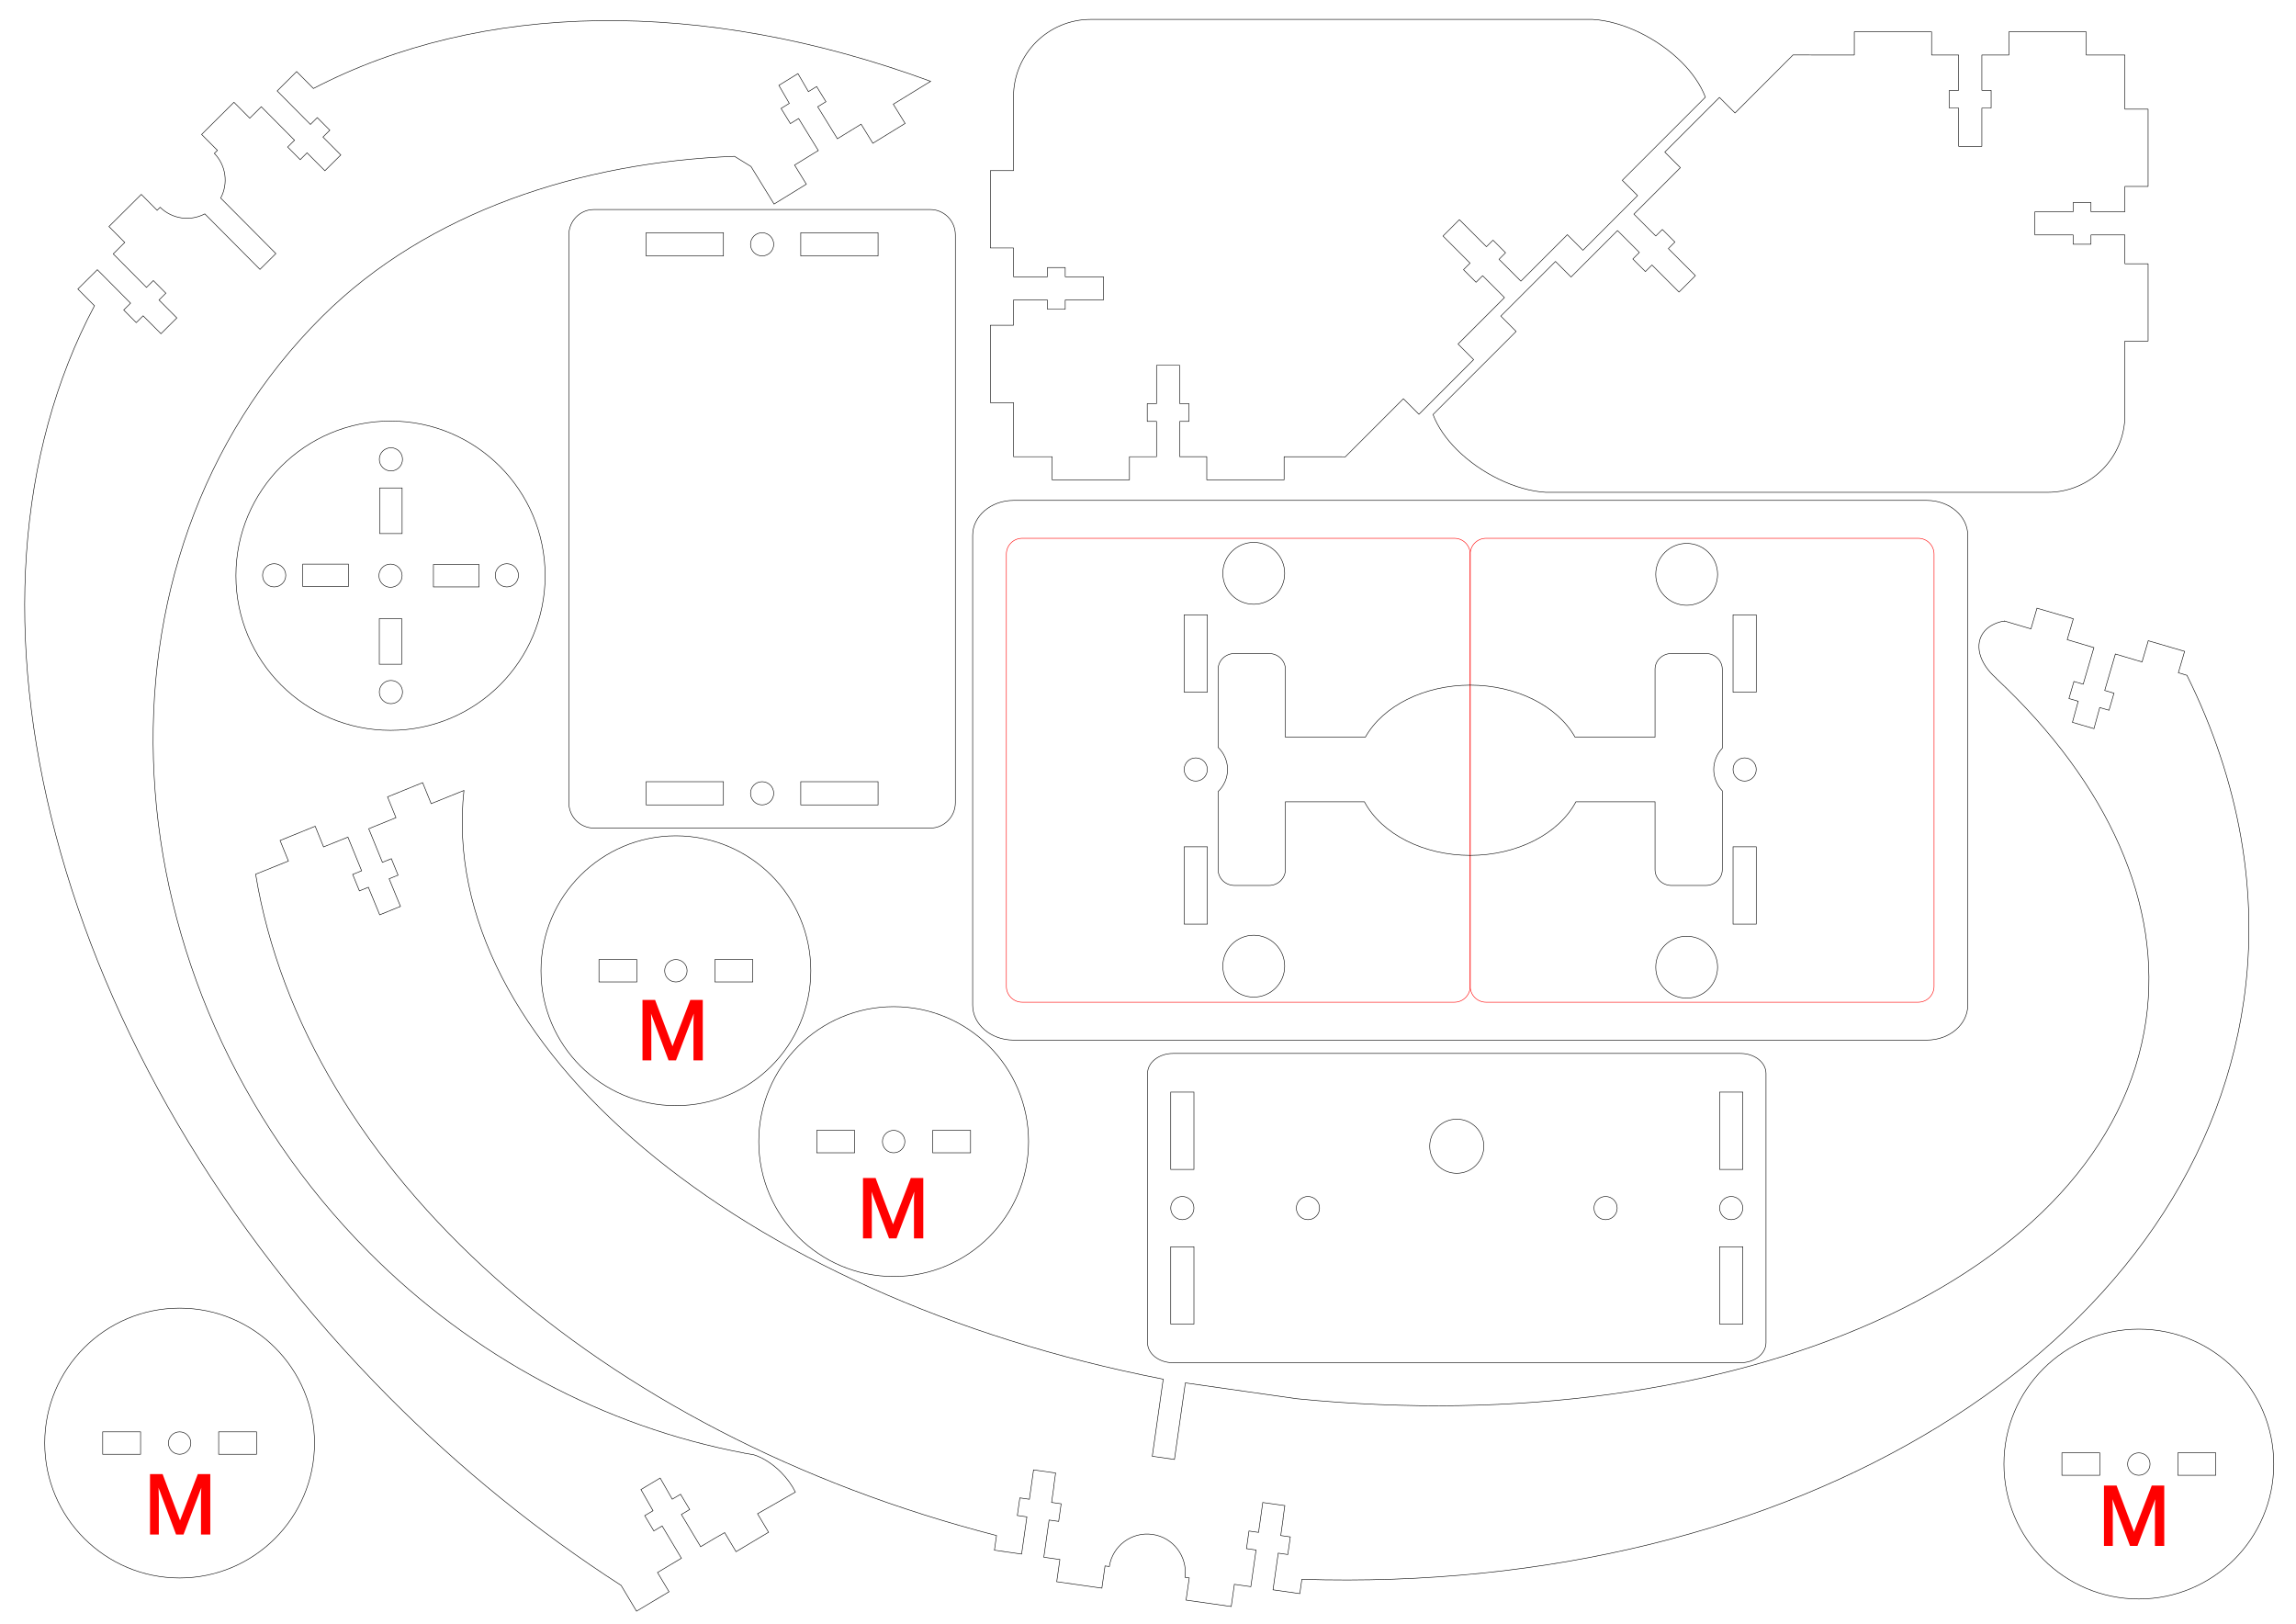
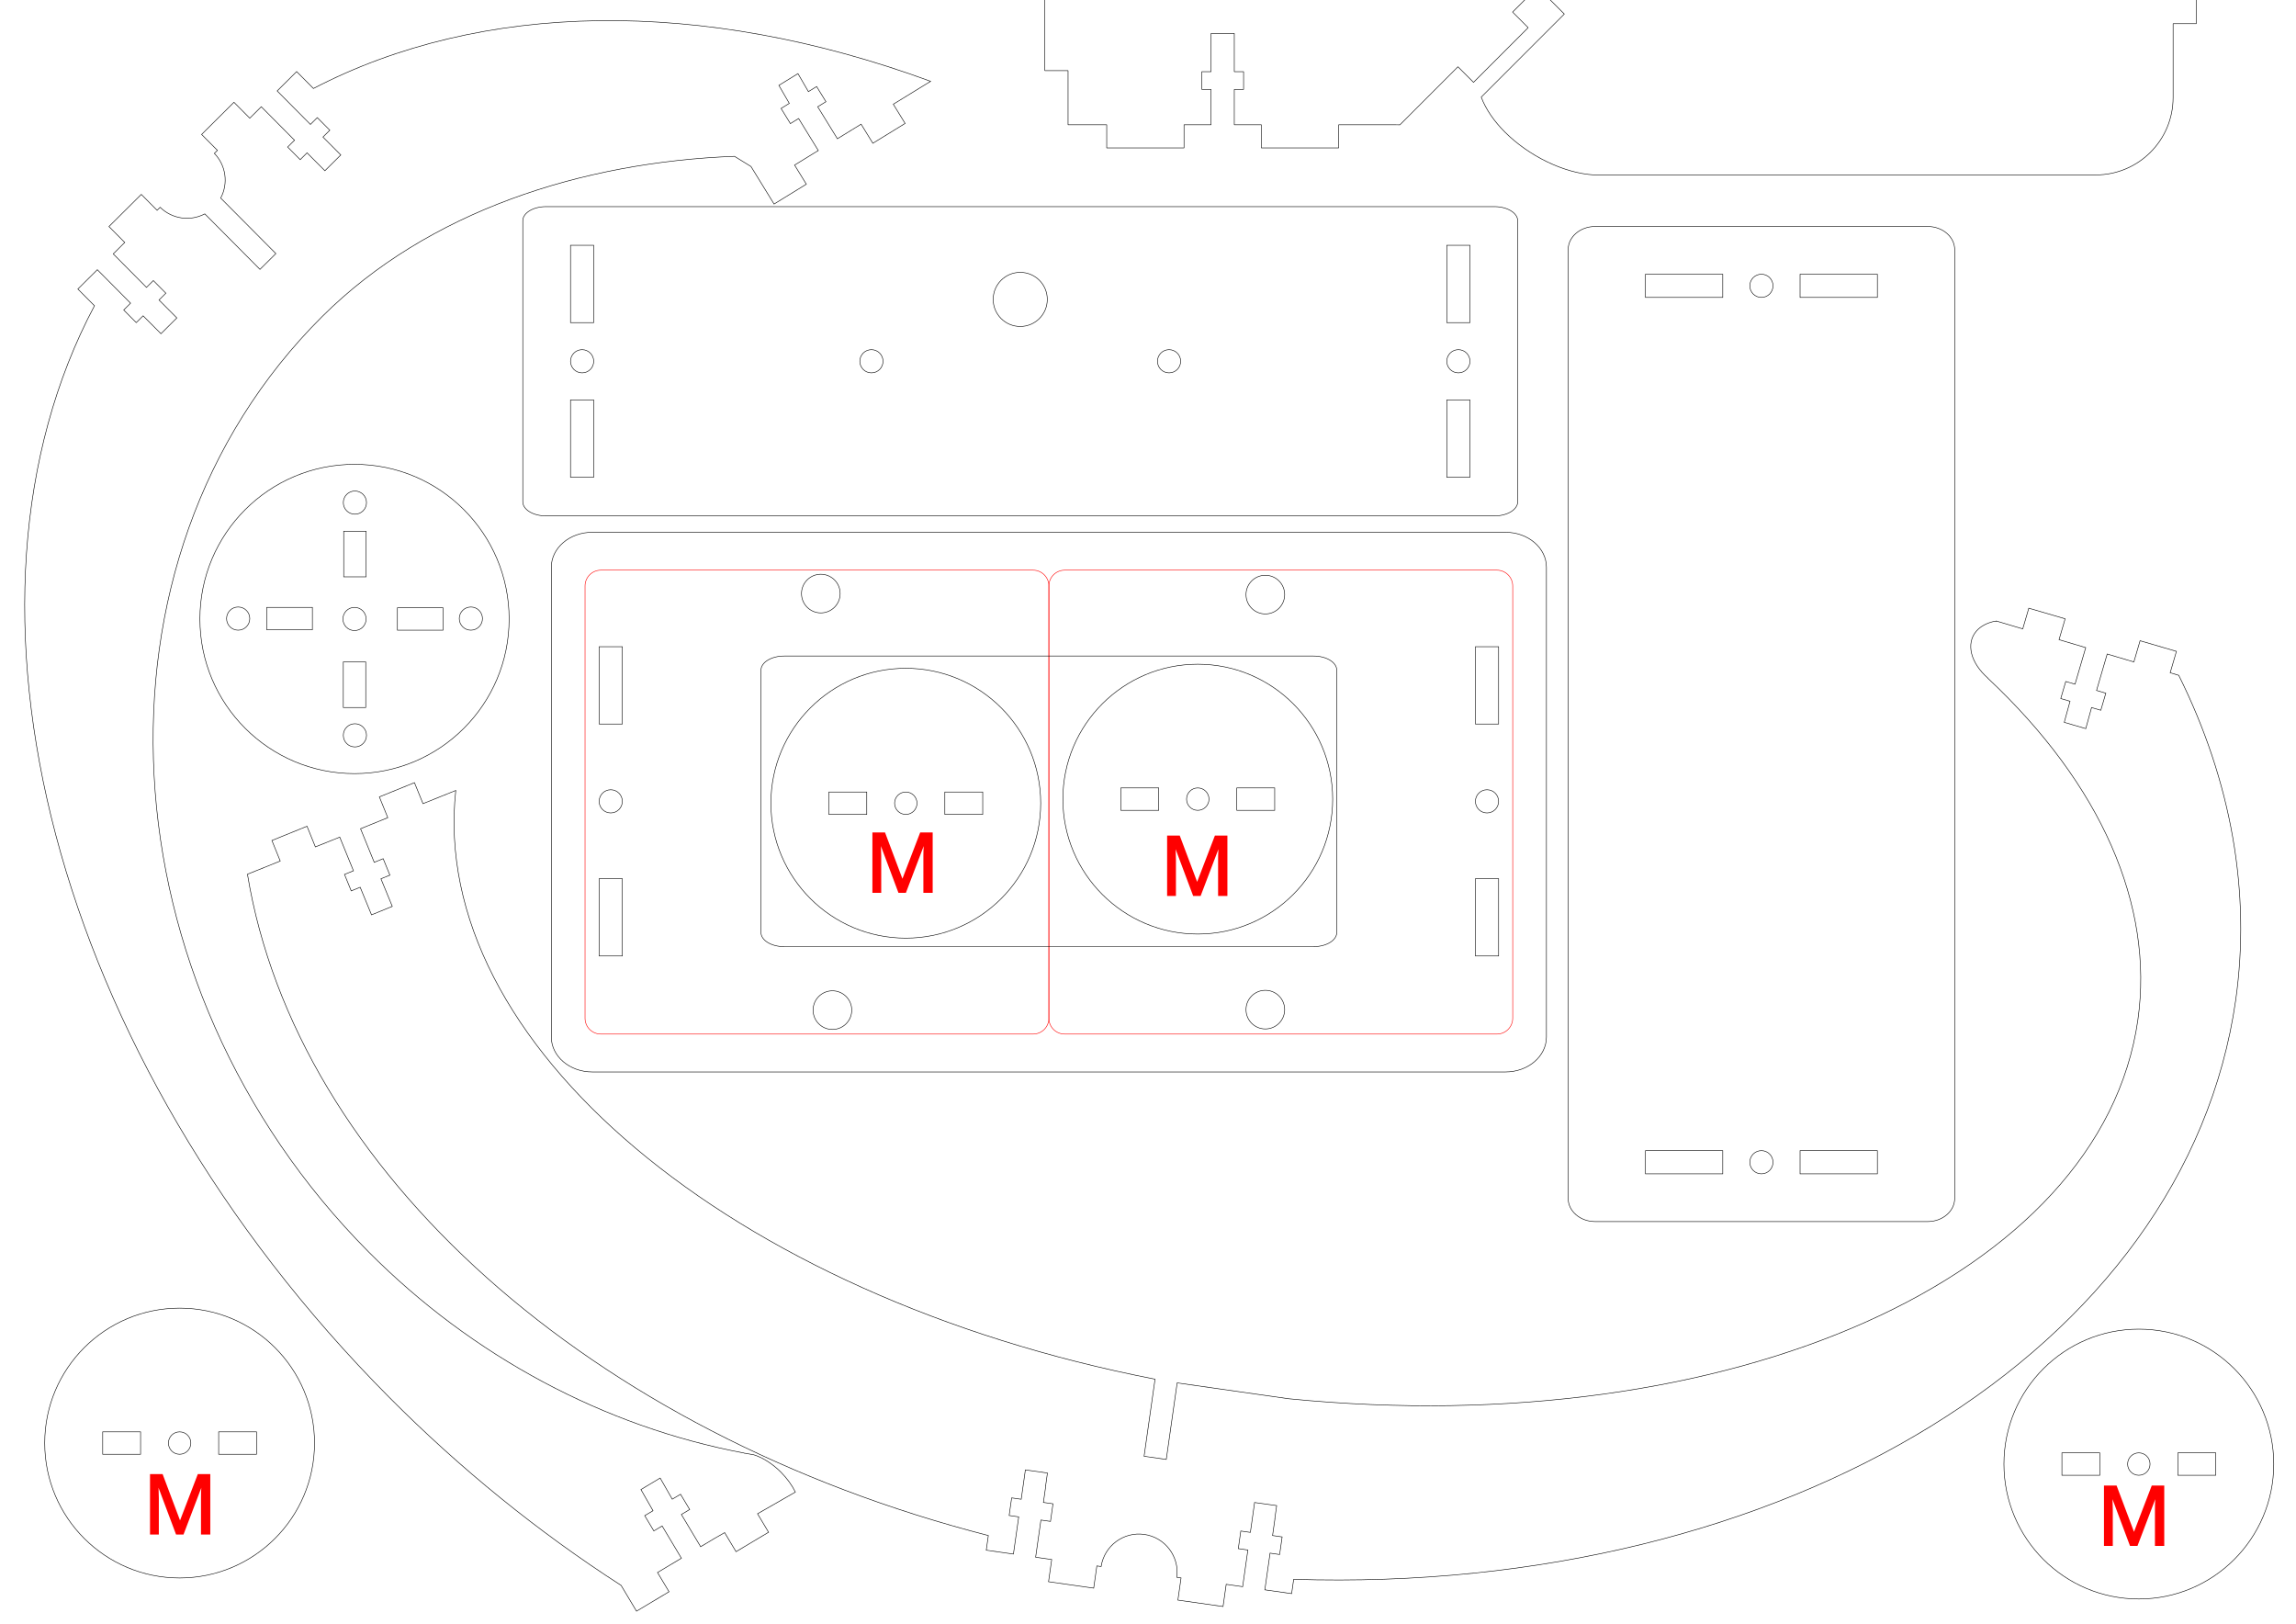
<svg xmlns="http://www.w3.org/2000/svg" width="297mm" height="210mm" viewBox="0 0 297 210" version="1.1" id="svg5">
  <defs id="defs2" />
  <g id="layer1">
-     <path id="path1061-5" style="vector-effect:non-scaling-stroke;fill:none;stroke:#000000;stroke-width:0.265;stroke-dasharray:none;-inkscape-stroke:hairline" d="m 263.495,78.659 -0.782,2.676 -3.442,-1.025 -0.009,0.057 -0.151,-0.022 c -1.029,0.207 -1.864,0.656 -2.413,1.298 -1.361,1.601 -0.735,4.101 1.52,6.072 l -0.004,0.02 c 14.636,13.716 21.495,29.35 19.388,44.188 -4.734,33.27 -52.654,54.642 -109.832,48.984 l -14.439,-2.053 -1.408,9.9 -2.871,-0.408 1.418,-9.972 C 95.488,167.68 56.472,134.838 60.014,102.234 l -4.24,1.706 -0.012,-0.029 -1.091,-2.688 -4.54,1.843 1.09,2.687 -3.524,1.43 1.77,4.345 1.157,-0.472 0.868,2.13 -1.157,0.472 1.468,3.568 -2.686,1.094 -1.468,-3.569 -1.158,0.472 -0.868,-2.13 1.157,-0.471 -1.775,-4.354 -3.15,1.267 -1.084,-2.673 -4.541,1.842 1.079,2.658 -4.241,1.705 c 6.317,38.37 44.34,72.304 95.837,85.53 l -0.27,1.895 3.515,0.5 0.684,-4.81 -1.238,-0.177 0.324,-2.277 1.238,0.177 0.311,-2.19 0.226,-1.608 2.855,0.401 -0.226,1.614 0.017,0.003 -0.311,2.19 1.238,0.176 -0.324,2.277 -1.238,-0.176 -0.684,4.81 2.079,0.296 -0.408,2.871 5.841,0.83 0.408,-2.871 0.552,0.079 c 0.409,-2.68 2.898,-4.533 5.583,-4.156 2.686,0.383 4.564,2.857 4.209,5.548 l 0.547,0.078 -0.408,2.871 5.841,0.83 0.408,-2.871 2.128,0.303 0.674,-4.743 -1.238,-0.177 0.324,-2.277 1.238,0.177 0.311,-2.19 0.235,-1.675 2.855,0.4 -0.236,1.68 0.017,0.003 -0.311,2.19 1.238,0.176 -0.324,2.277 -1.238,-0.176 -0.674,4.743 3.465,0.492 0.263,-1.849 c 63.714,1.997 115.442,-29.81 121.859,-74.929 1.967,-13.911 -0.553,-28.272 -7.369,-41.991 l -1.109,-0.33 0.809,-2.768 -4.703,-1.376 -0.803,2.745 -3.45,-1.027 -1.379,4.717 1.2,0.351 -0.645,2.208 -1.199,-0.351 -0.748,2.726 -2.784,-0.814 0.748,-2.725 -1.2,-0.35 0.645,-2.208 1.2,0.35 1.384,-4.731 -3.451,-1.027 0.789,-2.699 z" />
+     <path id="path1061-5" style="vector-effect:non-scaling-stroke;fill:none;stroke:#000000;stroke-width:0.265;stroke-dasharray:none;-inkscape-stroke:hairline" d="m 262.436,78.659 -0.782,2.676 -3.442,-1.025 -0.009,0.057 -0.151,-0.022 c -1.029,0.207 -1.864,0.656 -2.413,1.298 -1.361,1.601 -0.735,4.101 1.52,6.072 l -0.004,0.02 c 14.636,13.716 21.495,29.35 19.388,44.188 -4.734,33.27 -52.654,54.642 -109.832,48.984 l -14.439,-2.053 -1.408,9.9 -2.871,-0.408 1.418,-9.972 C 94.43,167.68 55.414,134.838 58.956,102.234 l -4.24,1.706 -0.012,-0.029 -1.091,-2.688 -4.54,1.843 1.09,2.687 -3.524,1.43 1.77,4.345 1.157,-0.472 0.868,2.13 -1.157,0.472 1.468,3.568 -2.686,1.094 -1.468,-3.569 -1.158,0.472 -0.868,-2.13 1.157,-0.471 -1.775,-4.354 -3.15,1.267 -1.084,-2.673 -4.541,1.842 1.079,2.658 -4.241,1.705 c 6.317,38.37 44.34,72.304 95.837,85.53 l -0.27,1.895 3.515,0.5 0.684,-4.81 -1.238,-0.177 0.324,-2.277 1.238,0.177 0.311,-2.19 0.226,-1.608 2.855,0.401 -0.226,1.614 0.017,0.003 -0.311,2.19 1.238,0.176 -0.324,2.277 -1.238,-0.176 -0.684,4.81 2.079,0.296 -0.408,2.871 5.841,0.83 0.408,-2.871 0.552,0.079 c 0.409,-2.68 2.898,-4.533 5.583,-4.156 2.686,0.383 4.564,2.857 4.209,5.548 l 0.547,0.078 -0.408,2.871 5.841,0.83 0.408,-2.871 2.128,0.303 0.674,-4.743 -1.238,-0.177 0.324,-2.277 1.238,0.177 0.311,-2.19 0.235,-1.675 2.855,0.4 -0.236,1.68 0.017,0.003 -0.311,2.19 1.238,0.176 -0.324,2.277 -1.238,-0.176 -0.674,4.743 3.465,0.492 0.263,-1.849 c 63.714,1.997 115.442,-29.81 121.859,-74.929 1.967,-13.911 -0.553,-28.272 -7.369,-41.991 l -1.109,-0.33 0.809,-2.768 -4.703,-1.376 -0.803,2.745 -3.45,-1.027 -1.379,4.717 1.2,0.351 -0.645,2.208 -1.199,-0.351 -0.748,2.726 -2.784,-0.814 0.748,-2.725 -1.2,-0.35 0.645,-2.208 1.2,0.35 1.384,-4.731 -3.451,-1.027 0.789,-2.699 z" />
    <path id="path461" style="vector-effect:non-scaling-stroke;fill:none;stroke:#000000;stroke-width:0.265;stroke-dasharray:none;-inkscape-stroke:hairline" d="m 99.42,198.171 -1.428,-2.39 4.894,-2.805 c -0.429,-0.879 -1.073,-1.768 -1.854,-2.56 -1.093,-1.091 -2.363,-1.906 -3.519,-2.259 -0.335,-0.058 -0.669,-0.118 -1.003,-0.18 -9.97e-4,0 -0.004,-4.9e-4 -0.005,-4.2e-4 -0.085,-0.015 -0.17,-0.026 -0.252,-0.034 l -0.017,-0.017 C 78.214,184.526 61.156,175.469 47.693,161.926 13.411,127.435 9.947,72.474 41.701,40.913 55.386,27.323 75.225,20.969 95.011,20.218 l 2.134,1.317 1.466,2.384 1.519,2.47 4.174,-2.567 -1.519,-2.47 3.066,-1.886 -2.545,-4.138 -1.065,0.655 -1.205,-1.959 1.065,-0.655 -1.35,-2.328 2.47,-1.52 1.35,2.328 1.065,-0.655 1.205,1.959 -1.065,0.655 2.546,4.138 3.067,-1.886 1.519,2.47 4.173,-2.567 -1.519,-2.47 -0.01,-0.014 4.829,-2.963 C 90.726,-0.377 62.158,0.192 40.546,11.444 l -2.173,-2.186 -2.518,2.503 4.3,4.331 0.887,-0.881 1.621,1.631 -0.887,0.881 2.308,2.317 -2.057,2.044 -2.308,-2.317 -0.887,0.881 -1.621,-1.631 0.887,-0.881 -4.3,-4.331 -1.489,1.48 -2.044,-2.057 -4.185,4.16 2.044,2.057 -0.396,0.393 c 1.501,1.543 1.832,3.879 0.82,5.779 l 7.137,7.18 -2.057,2.044 -7.135,-7.179 c -1.906,1.004 -4.243,0.659 -5.779,-0.853 l -0.392,0.389 -2.044,-2.057 -4.185,4.159 2.044,2.057 -1.489,1.481 4.3,4.331 0.887,-0.881 1.621,1.631 -0.887,0.881 2.308,2.317 -2.057,2.044 -2.308,-2.317 -0.887,0.881 -1.621,-1.631 0.887,-0.881 -4.3,-4.331 -2.518,2.502 2.148,2.161 c -20.356,38.329 -5.714,97.069 38.124,141.174 9.179,9.234 19.293,17.431 29.998,24.325 l 0.506,0.846 1.487,2.49 4.206,-2.514 -1.488,-2.489 3.09,-1.847 -2.493,-4.17 -1.073,0.641 -1.18,-1.974 1.073,-0.641 -1.563,-2.738 2.489,-1.488 1.563,2.738 1.073,-0.641 1.18,1.974 -1.073,0.642 2.493,4.17 1.793,-1.072 1.31,-0.751 1.474,2.465 z" />
-     <g id="g1768" transform="translate(-51.79074,-186.0439)" style="vector-effect:non-scaling-stroke;stroke-width:0.265;stroke-dasharray:none;-inkscape-stroke:hairline">
+     <g id="g1768" transform="translate(-56.44819,-180.4476)" style="vector-effect:non-scaling-stroke;stroke-width:0.265;stroke-dasharray:none;-inkscape-stroke:hairline">
      <circle style="vector-effect:non-scaling-stroke;fill:none;stroke:#000000;stroke-width:0.265;stroke-dasharray:none;-inkscape-stroke:hairline" id="path1674" cx="102.307" cy="260.502" r="20" />
      <circle style="vector-effect:non-scaling-stroke;fill:none;stroke:#000000;stroke-width:0.265;stroke-dasharray:none;-inkscape-stroke:hairline" id="path1674-9" cx="102.307" cy="260.502" r="1.5" />
      <circle style="vector-effect:non-scaling-stroke;fill:none;stroke:#000000;stroke-width:0.265;stroke-dasharray:none;-inkscape-stroke:hairline" id="path1674-9-0" cx="87.257" cy="260.452" r="1.5" />
      <circle style="vector-effect:non-scaling-stroke;fill:none;stroke:#000000;stroke-width:0.265;stroke-dasharray:none;-inkscape-stroke:hairline" id="path1674-9-6" cx="117.357" cy="260.452" r="1.5" />
      <rect style="vector-effect:non-scaling-stroke;fill:none;stroke:#000000;stroke-width:0.265;stroke-dasharray:none;-inkscape-stroke:hairline" id="rect1217-0-1-2-9" width="5.9" height="2.9" x="90.957" y="259.002" />
      <rect style="vector-effect:non-scaling-stroke;fill:none;stroke:#000000;stroke-width:0.265;stroke-dasharray:none;-inkscape-stroke:hairline" id="rect1217-0-1-2-0-6" width="5.9" height="2.9" x="107.857" y="259.052" />
      <circle style="vector-effect:non-scaling-stroke;fill:none;stroke:#000000;stroke-width:0.265;stroke-dasharray:none;-inkscape-stroke:hairline" id="path1674-9-0-2" cx="245.452" cy="-102.357" r="1.5" transform="rotate(90)" />
      <circle style="vector-effect:non-scaling-stroke;fill:none;stroke:#000000;stroke-width:0.265;stroke-dasharray:none;-inkscape-stroke:hairline" id="path1674-9-6-0" cx="275.552" cy="-102.357" r="1.5" transform="rotate(90)" />
      <rect style="vector-effect:non-scaling-stroke;fill:none;stroke:#000000;stroke-width:0.265;stroke-dasharray:none;-inkscape-stroke:hairline" id="rect1217-0-1-2-9-4" width="5.9" height="2.9" x="249.152" y="-103.807" transform="rotate(90)" />
      <rect style="vector-effect:non-scaling-stroke;fill:none;stroke:#000000;stroke-width:0.265;stroke-dasharray:none;-inkscape-stroke:hairline" id="rect1217-0-1-2-0-6-5" width="5.9" height="2.9" x="266.052" y="-103.757" transform="rotate(90)" />
    </g>
-     <path id="rect1457-6-5" style="vector-effect:non-scaling-stroke;fill:none;fill-opacity:1;fill-rule:evenodd;stroke:#000000;stroke-width:0.265;stroke-linecap:butt;stroke-linejoin:round;stroke-miterlimit:4;stroke-dasharray:none;stroke-dashoffset:0;stroke-opacity:1;-inkscape-stroke:hairline" d="m 166.106,62.068 v -3 h 5 l 2.926,0.008 7.503,-7.508 2.015,2.015 7.071,-7.071 -2.016,-2.016 6.01,-6.01 -2.259,-2.259 -0.465,-0.465 -0.104,-0.104 -0.849,0.849 -1.627,-1.627 0.848,-0.849 -0.248,-0.249 -2.444,-2.444 -0.809,-0.809 2.121,-2.121 1.706,1.706 1.546,1.546 0.249,0.249 0.849,-0.849 1.627,1.627 -0.849,0.849 0.104,0.104 1.363,1.362 1.361,1.362 6.01,-6.01 2.015,2.015 7.071,-7.07 -1.98,-1.98 10.748,-10.748 c -0.603,-1.604 -1.693,-3.155 -3.081,-4.54 -3.055,-3.046 -7.555,-5.287 -11.497,-5.522 h -21.951 l -12.968,-5.2e-4 -29.986,5.2e-4 h -0.001 l -0.013,-5.2e-4 c -5.523,6e-5 -10,4.477 -10,10 v 5.2e-4 5.2e-4 5.1e-4 5.2e-4 5.2e-4 5.1e-4 5.2e-4 5.2e-4 5.1e-4 5.2e-4 5.2e-4 5.1e-4 5.2e-4 5.2e-4 5.1e-4 5.2e-4 5.2e-4 5.1e-4 5.2e-4 5.2e-4 5.1e-4 5.2e-4 5.2e-4 5.2e-4 5.1e-4 5.2e-4 5.2e-4 5.1e-4 5.2e-4 5.2e-4 9.544 h -3 v 10 h 3 v 3.728 h 2.316 1.926 0.147 v -1.2 h 2.301 v 1.2 h 0.351 2.187 2.413 v 3 h -1.144 -3.456 -0.351 v 1.2 h -2.301 v -1.2 h -0.147 l -0.657,-5.2e-4 h -3.585 v 3.272 h -3 v 10 h 3 v 7 h 5 v 3 h 10 v -3 h 3.5 v -2.491 -1.927 -0.147 h -1.2 v -2.301 h 1.2 v -0.351 -2.187 -2.413 h 3 v 1.144 3.456 0.351 h 1.2 v 2.301 h -1.2 v 0.147 l -5.2e-4,0.657 v 3.76 h 3.501 v 3 z" />
-     <path id="rect1457-6-5-3" style="vector-effect:non-scaling-stroke;fill:none;fill-opacity:1;fill-rule:evenodd;stroke:#000000;stroke-width:0.265;stroke-linecap:butt;stroke-linejoin:round;stroke-miterlimit:4;stroke-dasharray:none;stroke-dashoffset:0;stroke-opacity:1;-inkscape-stroke:hairline" d="m 239.864,4.114 v 3 h -5 l -2.926,-0.008 -7.503,7.508 -2.015,-2.015 -7.071,7.071 2.016,2.016 -6.01,6.01 2.259,2.259 0.465,0.465 0.104,0.104 0.849,-0.849 1.627,1.627 -0.848,0.849 0.248,0.249 2.444,2.444 0.809,0.809 -2.121,2.121 -1.706,-1.706 -1.546,-1.546 -0.249,-0.249 -0.849,0.849 -1.627,-1.627 0.849,-0.849 -0.104,-0.104 -1.363,-1.362 -1.361,-1.362 -6.01,6.01 -2.015,-2.015 -7.071,7.07 1.98,1.98 -10.748,10.748 c 0.603,1.604 1.693,3.155 3.081,4.54 3.055,3.046 7.555,5.287 11.497,5.522 h 21.951 l 12.968,5.2e-4 29.986,-5.2e-4 h 0.001 l 0.013,5.2e-4 c 5.523,-6e-5 10,-4.477 10,-10 v -5.2e-4 -5.2e-4 -5.1e-4 -5.2e-4 -5.2e-4 -5.1e-4 -5.2e-4 -5.2e-4 -5.1e-4 -5.2e-4 -5.2e-4 -5.1e-4 -5.2e-4 -5.2e-4 -5.1e-4 -5.2e-4 -5.2e-4 -5.1e-4 -5.2e-4 -5.2e-4 -5.1e-4 -5.2e-4 -5.2e-4 -5.2e-4 -5.1e-4 -5.2e-4 -5.2e-4 -5.1e-4 -5.2e-4 -5.2e-4 -9.544 h 3 v -10 h -3 v -3.728 h -2.316 -1.927 -0.147 v 1.2 h -2.301 v -1.2 h -0.351 -2.187 -2.413 v -3 h 1.144 3.456 0.351 v -1.2 h 2.301 v 1.2 h 0.147 l 0.657,5.2e-4 h 3.585 v -3.272 h 3 v -10 h -3 V 7.114 H 269.863 V 4.114 h -10 v 3 h -3.5 v 2.491 1.926 0.147 h 1.2 v 2.301 h -1.2 v 0.351 2.187 2.413 h -3 v -1.144 -3.456 -0.351 h -1.2 v -2.301 h 1.2 v -0.147 l 5.2e-4,-0.657 V 7.114 h -3.501 V 4.114 Z" />
-     <g id="g5923" transform="rotate(180,147.8535,17.50412)" style="vector-effect:non-scaling-stroke;stroke-width:0.265;stroke-dasharray:none;-inkscape-stroke:hairline">
-       <rect style="vector-effect:non-scaling-stroke;fill:none;fill-opacity:1;fill-rule:evenodd;stroke:#000000;stroke-width:0.265;stroke-linecap:butt;stroke-linejoin:round;stroke-miterlimit:4;stroke-dasharray:none;stroke-dashoffset:0;stroke-opacity:1;-inkscape-stroke:hairline" id="rect1151-0-2" width="128.724" height="69.8" x="41.166" y="-99.512" ry="4.523" rx="5.296" />
-       <rect style="vector-effect:non-scaling-stroke;fill:none;stroke:#ff0000;stroke-width:0.265;stroke-miterlimit:4;stroke-dasharray:none;-inkscape-stroke:hairline" id="rect3065" width="60" height="60" x="45.528" y="-94.612" ry="2.048" />
-       <rect style="vector-effect:non-scaling-stroke;fill:none;stroke:#ff0000;stroke-width:0.265;stroke-miterlimit:4;stroke-dasharray:none;-inkscape-stroke:hairline" id="rect3065-3" width="60" height="60" x="105.528" y="-94.612" ry="2.048" />
-       <path id="path3268" style="vector-effect:non-scaling-stroke;fill:none;stroke:#000000;stroke-width:0.265;stroke-miterlimit:4;stroke-dasharray:none;-inkscape-stroke:hairline" d="m 75.052,-79.512 c -1.18,0 -2.131,0.914 -2.131,2.048 v 10.191 a 4,4 0 0 1 1.107,2.761 4,4 0 0 1 -1.107,2.742 v 10.21 c 0,1.135 0.951,2.048 2.131,2.048 h 4.438 c 1.18,0 2.13,-0.914 2.13,-2.048 v -8.769 h 10.346 a 14.732,11.009 0 0 0 13.562,6.727 14.732,11.009 0 0 0 13.562,-6.727 h 10.346 v 8.769 c 0,1.135 0.95,2.048 2.13,2.048 h 4.439 c 1.18,0 2.13,-0.914 2.13,-2.048 v -10.097 a 4,4 0 0 1 -1.22,-2.855 4,4 0 0 1 1.22,-2.855 v -10.097 c 0,-1.135 -0.95,-2.048 -2.13,-2.048 h -4.439 c -1.18,0 -2.13,0.914 -2.13,2.048 v 8.769 h -10.227 a 14.732,11.009 0 0 0 -13.681,-6.927 14.732,11.009 0 0 0 -13.673,6.927 H 81.62 v -8.769 c 0,-1.135 -0.95,-2.048 -2.13,-2.048 z" />
-       <rect style="vector-effect:non-scaling-stroke;fill:none;stroke:#000000;stroke-width:0.265;stroke-miterlimit:4;stroke-dasharray:none;-inkscape-stroke:hairline" id="rect3489" width="3" height="10" x="139.528" y="-84.512" />
-       <rect style="vector-effect:non-scaling-stroke;fill:none;stroke:#000000;stroke-width:0.265;stroke-miterlimit:4;stroke-dasharray:none;-inkscape-stroke:hairline" id="rect3489-9" width="3" height="10" x="68.528" y="-84.512" />
-       <rect style="vector-effect:non-scaling-stroke;fill:none;stroke:#000000;stroke-width:0.265;stroke-miterlimit:4;stroke-dasharray:none;-inkscape-stroke:hairline" id="rect3489-8" width="3" height="10" x="68.528" y="-54.512" />
-       <rect style="vector-effect:non-scaling-stroke;fill:none;stroke:#000000;stroke-width:0.265;stroke-miterlimit:4;stroke-dasharray:none;-inkscape-stroke:hairline" id="rect3489-7" width="3" height="10" x="139.528" y="-54.512" />
-       <circle style="vector-effect:non-scaling-stroke;fill:none;stroke:#000000;stroke-width:0.265;stroke-miterlimit:4;stroke-dasharray:none;-inkscape-stroke:hairline" id="path3654" cx="70.028" cy="-64.512" r="1.5" />
-       <circle style="vector-effect:non-scaling-stroke;fill:none;stroke:#000000;stroke-width:0.265;stroke-miterlimit:4;stroke-dasharray:none;-inkscape-stroke:hairline" id="path3654-1" cx="141.028" cy="-64.512" r="1.5" />
+     <path id="rect1457-6-5" style="vector-effect:non-scaling-stroke;fill:none;fill-opacity:1;fill-rule:evenodd;stroke:#000000;stroke-width:0.265;stroke-linecap:butt;stroke-linejoin:round;stroke-miterlimit:4;stroke-dasharray:none;stroke-dashoffset:0;stroke-opacity:1;-inkscape-stroke:hairline" d="m 173.163,19.134 v -3 h 5 l 2.926,0.008 7.503,-7.508 2.015,2.015 7.071,-7.071 -2.016,-2.016 6.01,-6.01 -2.259,-2.259 -0.465,-0.465 -0.104,-0.104 -0.849,0.849 -1.627,-1.627 0.848,-0.849 -0.248,-0.249 -2.444,-2.444 -0.809,-0.809 2.121,-2.121 1.706,1.706 1.546,1.546 0.249,0.249 0.849,-0.849 1.627,1.627 -0.849,0.849 0.104,0.104 1.363,1.362 1.361,1.362 6.01,-6.01 2.015,2.015 7.071,-7.07 -1.98,-1.98 10.748,-10.748 c -0.603,-1.604 -1.693,-3.155 -3.081,-4.54 -3.055,-3.046 -7.555,-5.287 -11.497,-5.522 h -21.951 l -12.968,-5.2e-4 -29.986,5.2e-4 h -0.001 l -0.013,-5.2e-4 c -5.523,6e-5 -10,4.477 -10,10 v 5.2e-4 5.2e-4 5.1e-4 5.2e-4 5.2e-4 5.1e-4 5.2e-4 5.2e-4 5.1e-4 5.2e-4 5.2e-4 5.1e-4 5.2e-4 5.2e-4 5.1e-4 5.2e-4 5.2e-4 5.1e-4 5.2e-4 5.2e-4 5.1e-4 5.2e-4 5.2e-4 5.2e-4 5.1e-4 5.2e-4 5.2e-4 5.1e-4 5.2e-4 5.2e-4 9.544 h -3 v 10 h 3 v 3.728 h 2.316 1.926 0.147 v -1.2 h 2.301 v 1.2 h 0.351 2.187 2.413 v 3 h -1.144 -3.456 -0.351 v 1.2 h -2.301 v -1.2 h -0.147 l -0.657,-5.2e-4 h -3.585 v 3.272 h -3 V 9.134 h 3 v 7 h 5 v 3 h 10 v -3 h 3.5 v -2.491 -1.927 -0.147 H 155.463 V 9.269 h 1.2 v -0.351 -2.187 -2.413 h 3 v 1.144 3.456 0.351 h 1.2 v 2.301 h -1.2 v 0.147 l -5.2e-4,0.657 v 3.76 h 3.501 v 3 z" />
+     <path id="rect1457-6-5-3" style="vector-effect:non-scaling-stroke;fill:none;fill-opacity:1;fill-rule:evenodd;stroke:#000000;stroke-width:0.265;stroke-linecap:butt;stroke-linejoin:round;stroke-miterlimit:4;stroke-dasharray:none;stroke-dashoffset:0;stroke-opacity:1;-inkscape-stroke:hairline" d="m 246.098,-36.937 v 3 h -5 l -2.926,-0.008 -7.503,7.508 -2.015,-2.015 -7.071,7.071 2.016,2.016 -6.01,6.01 2.259,2.259 0.465,0.465 0.104,0.104 0.849,-0.849 1.627,1.627 -0.848,0.849 0.248,0.249 2.444,2.444 0.809,0.809 -2.121,2.121 -1.706,-1.706 -1.546,-1.546 -0.249,-0.249 -0.849,0.849 -1.627,-1.627 0.849,-0.849 -0.104,-0.104 -1.363,-1.362 -1.361,-1.362 -6.01,6.01 -2.015,-2.015 -7.071,7.07 1.98,1.98 -10.748,10.748 c 0.603,1.604 1.693,3.155 3.081,4.54 3.055,3.046 7.555,5.287 11.497,5.522 h 21.951 l 12.968,5.2e-4 29.986,-5.2e-4 h 0.001 l 0.013,5.2e-4 c 5.523,-6e-5 10,-4.477 10,-10 v -5.2e-4 -5.2e-4 -5.1e-4 -5.2e-4 -5.2e-4 -5.1e-4 -5.2e-4 -5.2e-4 -5.1e-4 -5.2e-4 -5.2e-4 -5.1e-4 -5.2e-4 -5.2e-4 -5.1e-4 -5.2e-4 -5.2e-4 -5.1e-4 -5.2e-4 -5.2e-4 -5.1e-4 -5.2e-4 -5.2e-4 -5.2e-4 -5.1e-4 -5.2e-4 -5.2e-4 -5.1e-4 -5.2e-4 -5.2e-4 -9.544 h 3 v -10 h -3 v -3.728 h -2.316 -1.927 -0.147 v 1.2 h -2.301 v -1.2 h -0.351 -2.187 -2.413 v -3 h 1.144 3.456 0.351 v -1.2 h 2.301 v 1.2 h 0.147 l 0.657,5.2e-4 h 3.585 v -3.272 h 3 v -10 h -3 V -33.937 h -5 v -3 h -10 v 3 h -3.5 v 2.491 1.927 0.147 h 1.2 v 2.301 h -1.2 v 0.351 2.187 2.413 h -3 v -1.144 -3.456 -0.351 h -1.2 v -2.301 h 1.2 v -0.147 l 5.2e-4,-0.657 v -3.76 h -3.501 v -3 z" />
+     <g id="g1169" transform="rotate(90,86.93856,-29.35901)" style="vector-effect:non-scaling-stroke;stroke-width:0.265;stroke-dasharray:none;-inkscape-stroke:hairline">
+       <rect style="vector-effect:non-scaling-stroke;fill:none;fill-opacity:1;fill-rule:evenodd;stroke:#000000;stroke-width:0.265;stroke-linecap:butt;stroke-linejoin:round;stroke-miterlimit:4;stroke-dasharray:none;stroke-dashoffset:0;stroke-opacity:1;-inkscape-stroke:hairline" id="rect1151-0-2-0-4" width="128.7" height="50" x="-274.289" y="145.269" ry="3.493" rx="3" transform="scale(-1)" />
+       <circle style="vector-effect:non-scaling-stroke;fill:none;stroke:#000000;stroke-width:0.265;stroke-miterlimit:4;stroke-dasharray:none;-inkscape-stroke:hairline" id="path3654-3-4" cx="170.269" cy="266.614" r="1.5" transform="rotate(-90)" />
+       <rect style="vector-effect:non-scaling-stroke;fill:none;stroke:#000000;stroke-width:0.265;stroke-dasharray:none;-inkscape-stroke:hairline" id="rect2027-7-5" width="10" height="3" x="155.269" y="265.114" transform="rotate(-90)" />
+       <rect style="vector-effect:non-scaling-stroke;fill:none;stroke:#000000;stroke-width:0.265;stroke-dasharray:none;-inkscape-stroke:hairline" id="rect2027-0-9-6" width="10" height="3" x="175.269" y="265.114" transform="rotate(-90)" />
+       <circle style="vector-effect:non-scaling-stroke;fill:none;stroke:#000000;stroke-width:0.265;stroke-miterlimit:4;stroke-dasharray:none;-inkscape-stroke:hairline" id="path3654-3-7-9" cx="170.269" cy="153.264" r="1.5" transform="rotate(-90)" />
+       <rect style="vector-effect:non-scaling-stroke;fill:none;stroke:#000000;stroke-width:0.265;stroke-dasharray:none;-inkscape-stroke:hairline" id="rect2027-7-0-3" width="10" height="3" x="155.269" y="151.764" transform="rotate(-90)" />
+       <rect style="vector-effect:non-scaling-stroke;fill:none;stroke:#000000;stroke-width:0.265;stroke-dasharray:none;-inkscape-stroke:hairline" id="rect2027-0-9-3-7" width="10" height="3" x="175.269" y="151.764" transform="rotate(-90)" />
    </g>
-     <g id="g3798" transform="rotate(-90,32.16839,78.72621)" style="vector-effect:non-scaling-stroke;stroke-width:0.265;stroke-dasharray:none;-inkscape-stroke:hairline">
-       <rect style="vector-effect:non-scaling-stroke;fill:none;fill-opacity:1;fill-rule:evenodd;stroke:#000000;stroke-width:0.265;stroke-linecap:butt;stroke-linejoin:round;stroke-miterlimit:4;stroke-dasharray:none;stroke-dashoffset:0;stroke-opacity:1;-inkscape-stroke:hairline" id="rect1151-0-2-0-4" width="80" height="50" x="3.795" y="120.14" ry="3.24" rx="3.292" />
-       <circle style="vector-effect:non-scaling-stroke;fill:none;stroke:#000000;stroke-width:0.265;stroke-miterlimit:4;stroke-dasharray:none;-inkscape-stroke:hairline" id="path3654-3-4" cx="145.14" cy="-8.295" r="1.5" transform="rotate(90)" />
-       <rect style="vector-effect:non-scaling-stroke;fill:none;stroke:#000000;stroke-width:0.265;stroke-dasharray:none;-inkscape-stroke:hairline" id="rect2027-7-5" width="10" height="3" x="130.14" y="-9.795" transform="rotate(90)" />
-       <rect style="vector-effect:non-scaling-stroke;fill:none;stroke:#000000;stroke-width:0.265;stroke-dasharray:none;-inkscape-stroke:hairline" id="rect2027-0-9-6" width="10" height="3" x="150.14" y="-9.795" transform="rotate(90)" />
-       <circle style="vector-effect:non-scaling-stroke;fill:none;stroke:#000000;stroke-width:0.265;stroke-miterlimit:4;stroke-dasharray:none;-inkscape-stroke:hairline" id="path3654-3-7-9" cx="145.14" cy="-79.295" r="1.5" transform="rotate(90)" />
-       <rect style="vector-effect:non-scaling-stroke;fill:none;stroke:#000000;stroke-width:0.265;stroke-dasharray:none;-inkscape-stroke:hairline" id="rect2027-7-0-3" width="10" height="3" x="130.14" y="-80.795" transform="rotate(90)" />
-       <rect style="vector-effect:non-scaling-stroke;fill:none;stroke:#000000;stroke-width:0.265;stroke-dasharray:none;-inkscape-stroke:hairline" id="rect2027-0-9-3-7" width="10" height="3" x="150.14" y="-80.795" transform="rotate(90)" />
+     <g id="g1181" transform="translate(-77.96522,261.9936)" style="vector-effect:non-scaling-stroke;stroke-width:0.265;stroke-dasharray:none;-inkscape-stroke:hairline">
+       <rect style="vector-effect:non-scaling-stroke;fill:none;fill-opacity:1;fill-rule:evenodd;stroke:#000000;stroke-width:0.265;stroke-linecap:butt;stroke-linejoin:round;stroke-miterlimit:4;stroke-dasharray:none;stroke-dashoffset:0;stroke-opacity:1;-inkscape-stroke:hairline" id="rect1151-0-2-0" width="128.7" height="40" x="-274.289" y="195.269" ry="1.832" rx="3" transform="scale(-1)" />
+       <circle style="vector-effect:non-scaling-stroke;fill:none;stroke:#000000;stroke-width:0.265;stroke-miterlimit:4;stroke-dasharray:none;-inkscape-stroke:hairline" id="path3654-3" cx="215.269" cy="266.614" r="1.5" transform="rotate(-90)" />
+       <rect style="vector-effect:non-scaling-stroke;fill:none;stroke:#000000;stroke-width:0.265;stroke-dasharray:none;-inkscape-stroke:hairline" id="rect2027-7" width="10" height="3" x="200.269" y="265.114" transform="rotate(-90)" />
+       <rect style="vector-effect:non-scaling-stroke;fill:none;stroke:#000000;stroke-width:0.265;stroke-dasharray:none;-inkscape-stroke:hairline" id="rect2027-0-9" width="10" height="3" x="220.269" y="265.114" transform="rotate(-90)" />
+       <circle style="vector-effect:non-scaling-stroke;fill:none;stroke:#000000;stroke-width:0.265;stroke-miterlimit:4;stroke-dasharray:none;-inkscape-stroke:hairline" id="path3654-3-7" cx="215.269" cy="153.264" r="1.5" transform="rotate(-90)" />
+       <rect style="vector-effect:non-scaling-stroke;fill:none;stroke:#000000;stroke-width:0.265;stroke-dasharray:none;-inkscape-stroke:hairline" id="rect2027-7-0" width="10" height="3" x="200.269" y="151.764" transform="rotate(-90)" />
+       <rect style="vector-effect:non-scaling-stroke;fill:none;stroke:#000000;stroke-width:0.265;stroke-dasharray:none;-inkscape-stroke:hairline" id="rect2027-0-9-3" width="10" height="3" x="220.269" y="151.764" transform="rotate(-90)" />
+       <circle style="vector-effect:non-scaling-stroke;fill:none;stroke:#000000;stroke-width:0.265;stroke-dasharray:none;-inkscape-stroke:hairline" id="path4971-7-8" cx="-209.939" cy="-223.269" r="3.5" transform="scale(-1,1)" />
+       <circle style="vector-effect:non-scaling-stroke;fill:none;stroke:#000000;stroke-width:0.265;stroke-dasharray:none;-inkscape-stroke:hairline" id="path4971-7-6-6" cx="-190.689" cy="-215.269" r="1.5" transform="scale(-1,1)" />
+       <circle style="vector-effect:non-scaling-stroke;fill:none;stroke:#000000;stroke-width:0.265;stroke-dasharray:none;-inkscape-stroke:hairline" id="path4971-7-6-0-0" cx="-229.189" cy="-215.269" r="1.5" transform="scale(-1,1)" />
    </g>
-     <g id="g3810" transform="rotate(180,116.1179,128.1934)" style="vector-effect:non-scaling-stroke;stroke-width:0.265;stroke-dasharray:none;-inkscape-stroke:hairline">
-       <rect style="vector-effect:non-scaling-stroke;fill:none;fill-opacity:1;fill-rule:evenodd;stroke:#000000;stroke-width:0.265;stroke-linecap:butt;stroke-linejoin:round;stroke-miterlimit:4;stroke-dasharray:none;stroke-dashoffset:0;stroke-opacity:1;-inkscape-stroke:hairline" id="rect1151-0-2-0" width="80" height="40" x="3.795" y="80.14" ry="2.592" rx="3.292" />
-       <circle style="vector-effect:non-scaling-stroke;fill:none;stroke:#000000;stroke-width:0.265;stroke-miterlimit:4;stroke-dasharray:none;-inkscape-stroke:hairline" id="path3654-3" cx="100.14" cy="-8.295" r="1.5" transform="rotate(90)" />
-       <rect style="vector-effect:non-scaling-stroke;fill:none;stroke:#000000;stroke-width:0.265;stroke-dasharray:none;-inkscape-stroke:hairline" id="rect2027-7" width="10" height="3" x="85.14" y="-9.795" transform="rotate(90)" />
-       <rect style="vector-effect:non-scaling-stroke;fill:none;stroke:#000000;stroke-width:0.265;stroke-dasharray:none;-inkscape-stroke:hairline" id="rect2027-0-9" width="10" height="3" x="105.14" y="-9.795" transform="rotate(90)" />
-       <circle style="vector-effect:non-scaling-stroke;fill:none;stroke:#000000;stroke-width:0.265;stroke-miterlimit:4;stroke-dasharray:none;-inkscape-stroke:hairline" id="path3654-3-7" cx="100.14" cy="-79.295" r="1.5" transform="rotate(90)" />
-       <rect style="vector-effect:non-scaling-stroke;fill:none;stroke:#000000;stroke-width:0.265;stroke-dasharray:none;-inkscape-stroke:hairline" id="rect2027-7-0" width="10" height="3" x="85.14" y="-80.795" transform="rotate(90)" />
-       <rect style="vector-effect:non-scaling-stroke;fill:none;stroke:#000000;stroke-width:0.265;stroke-dasharray:none;-inkscape-stroke:hairline" id="rect2027-0-9-3" width="10" height="3" x="105.14" y="-80.795" transform="rotate(90)" />
-       <circle style="vector-effect:non-scaling-stroke;fill:none;stroke:#000000;stroke-width:0.265;stroke-dasharray:none;-inkscape-stroke:hairline" id="path4971-7-8" cx="43.795" cy="-108.14" r="3.5" transform="scale(1,-1)" />
-       <circle style="vector-effect:non-scaling-stroke;fill:none;stroke:#000000;stroke-width:0.265;stroke-dasharray:none;-inkscape-stroke:hairline" id="path4971-7-6-6" cx="63.045" cy="-100.14" r="1.5" transform="scale(1,-1)" />
-       <circle style="vector-effect:non-scaling-stroke;fill:none;stroke:#000000;stroke-width:0.265;stroke-dasharray:none;-inkscape-stroke:hairline" id="path4971-7-6-0-0" cx="24.545" cy="-100.14" r="1.5" transform="scale(1,-1)" />
-     </g>
-     <g id="g6113" style="vector-effect:non-scaling-stroke;stroke-width:0.265;stroke-dasharray:none;-inkscape-stroke:hairline" transform="translate(72.22736,69.34495)">
+     <g id="g6113" style="vector-effect:non-scaling-stroke;stroke-width:0.265;stroke-dasharray:none;-inkscape-stroke:hairline" transform="translate(111.5669,25.05428)">
      <g id="g876-5" transform="translate(458.6425,167.2825)" style="vector-effect:non-scaling-stroke;stroke-width:0.265;stroke-dasharray:none;-inkscape-stroke:hairline">
        <circle style="vector-effect:non-scaling-stroke;fill:none;stroke:#000000;stroke-width:0.265;stroke-dasharray:none;-inkscape-stroke:hairline" id="path802-03" cx="-415.271" cy="-88.982" r="17.45" />
        <circle style="vector-effect:non-scaling-stroke;fill:none;stroke:#000000;stroke-width:0.265;stroke-dasharray:none;-inkscape-stroke:hairline" id="path802-0-0" cx="-415.271" cy="-88.982" r="1.45" />
        <rect style="vector-effect:non-scaling-stroke;fill:none;stroke:#000000;stroke-width:0.265;stroke-dasharray:none;-inkscape-stroke:hairline" id="rect804-5-8" width="4.9" height="2.9" x="-425.221" y="-90.432" />
        <rect style="vector-effect:non-scaling-stroke;fill:none;stroke:#000000;stroke-width:0.265;stroke-dasharray:none;-inkscape-stroke:hairline" id="rect804-5-4-5" width="4.9" height="2.9" x="-410.221" y="-90.432" />
      </g>
      <text xml:space="preserve" style="font-style:normal;font-weight:normal;font-size:10.583px;line-height:1.25;font-family:sans-serif;vector-effect:non-scaling-stroke;fill:#ff0000;fill-opacity:1;stroke:#ff0000;stroke-width:0.265;stroke-dasharray:none;-inkscape-stroke:hairline" x="38.506" y="90.692" id="text2931">
        <tspan id="tspan2929" style="vector-effect:non-scaling-stroke;fill:#ff0000;stroke:#ff0000;stroke-width:0.265;stroke-dasharray:none;-inkscape-stroke:hairline" x="38.506" y="90.692">M</tspan>
      </text>
    </g>
    <g id="g6095" style="vector-effect:non-scaling-stroke;stroke-width:0.265;stroke-dasharray:none;-inkscape-stroke:hairline" transform="translate(184.8635,62.27421)">
      <g id="g876" transform="translate(507.0771,216.0608)" style="vector-effect:non-scaling-stroke;stroke-width:0.265;stroke-dasharray:none;-inkscape-stroke:hairline">
        <circle style="vector-effect:non-scaling-stroke;fill:none;stroke:#000000;stroke-width:0.265;stroke-dasharray:none;-inkscape-stroke:hairline" id="path802" cx="-415.271" cy="-88.982" r="17.45" />
        <circle style="vector-effect:non-scaling-stroke;fill:none;stroke:#000000;stroke-width:0.265;stroke-dasharray:none;-inkscape-stroke:hairline" id="path802-0" cx="-415.271" cy="-88.982" r="1.45" />
        <rect style="vector-effect:non-scaling-stroke;fill:none;stroke:#000000;stroke-width:0.265;stroke-dasharray:none;-inkscape-stroke:hairline" id="rect804-5" width="4.9" height="2.9" x="-425.221" y="-90.432" />
        <rect style="vector-effect:non-scaling-stroke;fill:none;stroke:#000000;stroke-width:0.265;stroke-dasharray:none;-inkscape-stroke:hairline" id="rect804-5-4" width="4.9" height="2.9" x="-410.221" y="-90.432" />
      </g>
      <text xml:space="preserve" style="font-style:normal;font-weight:normal;font-size:10.583px;line-height:1.25;font-family:sans-serif;vector-effect:non-scaling-stroke;fill:#ff0000;fill-opacity:1;stroke:#ff0000;stroke-width:0.265;stroke-dasharray:none;-inkscape-stroke:hairline" x="86.399" y="137.537" id="text2931-8">
        <tspan id="tspan2929-1" style="vector-effect:non-scaling-stroke;fill:#ff0000;stroke:#ff0000;stroke-width:0.265;stroke-dasharray:none;-inkscape-stroke:hairline" x="86.399" y="137.537">M</tspan>
      </text>
    </g>
    <g id="g6086" style="vector-effect:non-scaling-stroke;stroke-width:0.265;stroke-dasharray:none;-inkscape-stroke:hairline" transform="translate(-100.8254,40.53283)">
      <g id="g876-4" transform="translate(539.3313,235.0857)" style="vector-effect:non-scaling-stroke;stroke-width:0.265;stroke-dasharray:none;-inkscape-stroke:hairline">
        <circle style="vector-effect:non-scaling-stroke;fill:none;stroke:#000000;stroke-width:0.265;stroke-dasharray:none;-inkscape-stroke:hairline" id="path802-4" cx="-415.271" cy="-88.982" r="17.45" />
        <circle style="vector-effect:non-scaling-stroke;fill:none;stroke:#000000;stroke-width:0.265;stroke-dasharray:none;-inkscape-stroke:hairline" id="path802-0-4" cx="-415.271" cy="-88.982" r="1.45" />
        <rect style="vector-effect:non-scaling-stroke;fill:none;stroke:#000000;stroke-width:0.265;stroke-dasharray:none;-inkscape-stroke:hairline" id="rect804-5-9" width="4.9" height="2.9" x="-425.221" y="-90.432" />
        <rect style="vector-effect:non-scaling-stroke;fill:none;stroke:#000000;stroke-width:0.265;stroke-dasharray:none;-inkscape-stroke:hairline" id="rect804-5-4-0" width="4.9" height="2.9" x="-410.221" y="-90.432" />
      </g>
      <text xml:space="preserve" style="font-style:normal;font-weight:normal;font-size:10.583px;line-height:1.25;font-family:sans-serif;vector-effect:non-scaling-stroke;fill:#ff0000;fill-opacity:1;stroke:#ff0000;stroke-width:0.265;stroke-dasharray:none;-inkscape-stroke:hairline" x="119.332" y="157.803" id="text2931-2">
        <tspan id="tspan2929-3" style="vector-effect:non-scaling-stroke;fill:#ff0000;stroke:#ff0000;stroke-width:0.265;stroke-dasharray:none;-inkscape-stroke:hairline" x="119.332" y="157.803">M</tspan>
      </text>
    </g>
-     <g id="g6129" transform="translate(98.15706,148.9356)" style="vector-effect:non-scaling-stroke;stroke-width:0.265;stroke-dasharray:none;-inkscape-stroke:hairline">
+     <g id="g6129" transform="translate(127.897,127.2697)" style="vector-effect:non-scaling-stroke;stroke-width:0.265;stroke-dasharray:none;-inkscape-stroke:hairline">
      <g id="g876-9" transform="translate(404.5437,65.59632)" style="vector-effect:non-scaling-stroke;stroke-width:0.265;stroke-dasharray:none;-inkscape-stroke:hairline">
        <circle style="vector-effect:non-scaling-stroke;fill:none;stroke:#000000;stroke-width:0.265;stroke-dasharray:none;-inkscape-stroke:hairline" id="path802-3" cx="-415.271" cy="-88.982" r="17.45" />
        <circle style="vector-effect:non-scaling-stroke;fill:none;stroke:#000000;stroke-width:0.265;stroke-dasharray:none;-inkscape-stroke:hairline" id="path802-0-5" cx="-415.271" cy="-88.982" r="1.45" />
        <rect style="vector-effect:non-scaling-stroke;fill:none;stroke:#000000;stroke-width:0.265;stroke-dasharray:none;-inkscape-stroke:hairline" id="rect804-5-46" width="4.9" height="2.9" x="-425.221" y="-90.432" />
        <rect style="vector-effect:non-scaling-stroke;fill:none;stroke:#000000;stroke-width:0.265;stroke-dasharray:none;-inkscape-stroke:hairline" id="rect804-5-4-6" width="4.9" height="2.9" x="-410.221" y="-90.432" />
      </g>
      <text xml:space="preserve" style="font-style:normal;font-weight:normal;font-size:10.583px;line-height:1.25;font-family:sans-serif;vector-effect:non-scaling-stroke;fill:#ff0000;fill-opacity:1;stroke:#ff0000;stroke-width:0.265;stroke-dasharray:none;-inkscape-stroke:hairline" x="-15.946" y="-11.928" id="text2931-5">
        <tspan id="tspan2929-32" style="vector-effect:non-scaling-stroke;fill:#ff0000;stroke:#ff0000;stroke-width:0.265;stroke-dasharray:none;-inkscape-stroke:hairline" x="-15.946" y="-11.928">M</tspan>
      </text>
    </g>
    <circle style="vector-effect:non-scaling-stroke;fill:none;stroke:#000000;stroke-width:0.265;stroke-dasharray:none;-inkscape-stroke:hairline" id="path917" cx="-38.239" cy="38.26" r="30" />
    <circle style="vector-effect:non-scaling-stroke;fill:none;stroke:#000000;stroke-width:0.265;stroke-dasharray:none;-inkscape-stroke:hairline" id="path917-3" cx="-38.239" cy="99.319" r="30" />
    <circle style="vector-effect:non-scaling-stroke;fill:none;stroke:#000000;stroke-width:0.265;stroke-dasharray:none;-inkscape-stroke:hairline" id="path917-9" cx="-91.624" cy="68.128" r="30" />
    <circle style="vector-effect:non-scaling-stroke;fill:none;stroke:#000000;stroke-width:0.265;stroke-dasharray:none;-inkscape-stroke:hairline" id="path917-3-6" cx="-91.624" cy="129.186" r="30" />
-     <circle style="vector-effect:non-scaling-stroke;fill:none;stroke:#000000;stroke-width:0.265;-inkscape-stroke:hairline" id="path1650" cx="162.179" cy="74.15" r="4" />
-     <circle style="vector-effect:non-scaling-stroke;fill:none;stroke:#000000;stroke-width:0.265;stroke-dasharray:none;-inkscape-stroke:hairline" id="path1650-1" cx="162.179" cy="124.959" r="4" />
-     <circle style="vector-effect:non-scaling-stroke;fill:none;stroke:#000000;stroke-width:0.265;stroke-dasharray:none;-inkscape-stroke:hairline" id="path1650-6" cx="218.179" cy="74.282" r="4" />
-     <circle style="vector-effect:non-scaling-stroke;fill:none;stroke:#000000;stroke-width:0.265;stroke-dasharray:none;-inkscape-stroke:hairline" id="path1650-1-7" cx="218.179" cy="125.091" r="4" />
+     <g id="g1160" transform="translate(-74.26104,214.1103)" style="vector-effect:non-scaling-stroke;stroke-width:0.265;stroke-dasharray:none;-inkscape-stroke:hairline">
+       <rect style="vector-effect:non-scaling-stroke;fill:none;fill-opacity:1;fill-rule:evenodd;stroke:#000000;stroke-width:0.265;stroke-linecap:butt;stroke-linejoin:round;stroke-miterlimit:4;stroke-dasharray:none;stroke-dashoffset:0;stroke-opacity:1;-inkscape-stroke:hairline" id="rect1151-0-2" width="128.724" height="69.8" x="-274.301" y="75.469" ry="4.523" rx="5.296" transform="scale(-1)" />
+       <rect style="vector-effect:non-scaling-stroke;fill:none;stroke:#ff0000;stroke-width:0.265;stroke-miterlimit:4;stroke-dasharray:none;-inkscape-stroke:hairline" id="rect3065" width="60" height="60" x="-269.939" y="80.369" ry="2.048" transform="scale(-1)" />
+       <rect style="vector-effect:non-scaling-stroke;fill:none;stroke:#ff0000;stroke-width:0.265;stroke-miterlimit:4;stroke-dasharray:none;-inkscape-stroke:hairline" id="rect3065-3" width="60" height="60" x="-209.939" y="80.369" ry="2.048" transform="scale(-1)" />
+       <rect style="vector-effect:non-scaling-stroke;fill:none;stroke:#000000;stroke-width:0.265;stroke-miterlimit:4;stroke-dasharray:none;-inkscape-stroke:hairline" id="rect3489" width="3" height="10" x="-154.764" y="90.469" transform="scale(-1)" />
+       <rect style="vector-effect:non-scaling-stroke;fill:none;stroke:#000000;stroke-width:0.265;stroke-miterlimit:4;stroke-dasharray:none;-inkscape-stroke:hairline" id="rect3489-9" width="3" height="10" x="-268.114" y="90.469" transform="scale(-1)" />
+       <rect style="vector-effect:non-scaling-stroke;fill:none;stroke:#000000;stroke-width:0.265;stroke-miterlimit:4;stroke-dasharray:none;-inkscape-stroke:hairline" id="rect3489-8" width="3" height="10" x="-268.114" y="120.469" transform="scale(-1)" />
+       <rect style="vector-effect:non-scaling-stroke;fill:none;stroke:#000000;stroke-width:0.265;stroke-miterlimit:4;stroke-dasharray:none;-inkscape-stroke:hairline" id="rect3489-7" width="3" height="10" x="-154.764" y="120.469" transform="scale(-1)" />
+       <circle style="vector-effect:non-scaling-stroke;fill:none;stroke:#000000;stroke-width:0.265;stroke-miterlimit:4;stroke-dasharray:none;-inkscape-stroke:hairline" id="path3654" cx="-266.614" cy="110.469" r="1.5" transform="scale(-1)" />
+       <circle style="vector-effect:non-scaling-stroke;fill:none;stroke:#000000;stroke-width:0.265;stroke-miterlimit:4;stroke-dasharray:none;-inkscape-stroke:hairline" id="path3654-1" cx="-153.264" cy="110.469" r="1.5" transform="scale(-1)" />
+       <circle style="vector-effect:non-scaling-stroke;fill:none;stroke:#000000;stroke-width:0.265;stroke-dasharray:none;-inkscape-stroke:hairline" id="path1650" cx="180.439" cy="-137.34" r="2.5" />
+       <circle style="vector-effect:non-scaling-stroke;fill:none;stroke:#000000;stroke-width:0.265;stroke-dasharray:none;-inkscape-stroke:hairline" id="path1650-4" cx="237.939" cy="-137.208" r="2.5" />
+       <circle style="vector-effect:non-scaling-stroke;fill:none;stroke:#000000;stroke-width:0.265;stroke-dasharray:none;-inkscape-stroke:hairline" id="path1650-4-2" cx="237.939" cy="-83.531" r="2.5" />
+       <circle style="vector-effect:non-scaling-stroke;fill:none;stroke:#000000;stroke-width:0.265;stroke-dasharray:none;-inkscape-stroke:hairline" id="path1650-4-6" cx="181.939" cy="-83.466" r="2.5" />
+       <rect style="font-variation-settings:normal;opacity:1;vector-effect:non-scaling-stroke;fill:none;fill-opacity:1;fill-rule:evenodd;stroke:#000000;stroke-width:0.265;stroke-linecap:butt;stroke-linejoin:miter;stroke-miterlimit:4;stroke-dasharray:none;stroke-dashoffset:0;stroke-opacity:1;-inkscape-stroke:hairline;stop-color:#000000;stop-opacity:1" id="rect1144" width="74.479" height="37.589" x="172.699" y="-129.264" rx="3" ry="1.832" />
+     </g>
  </g>
</svg>
